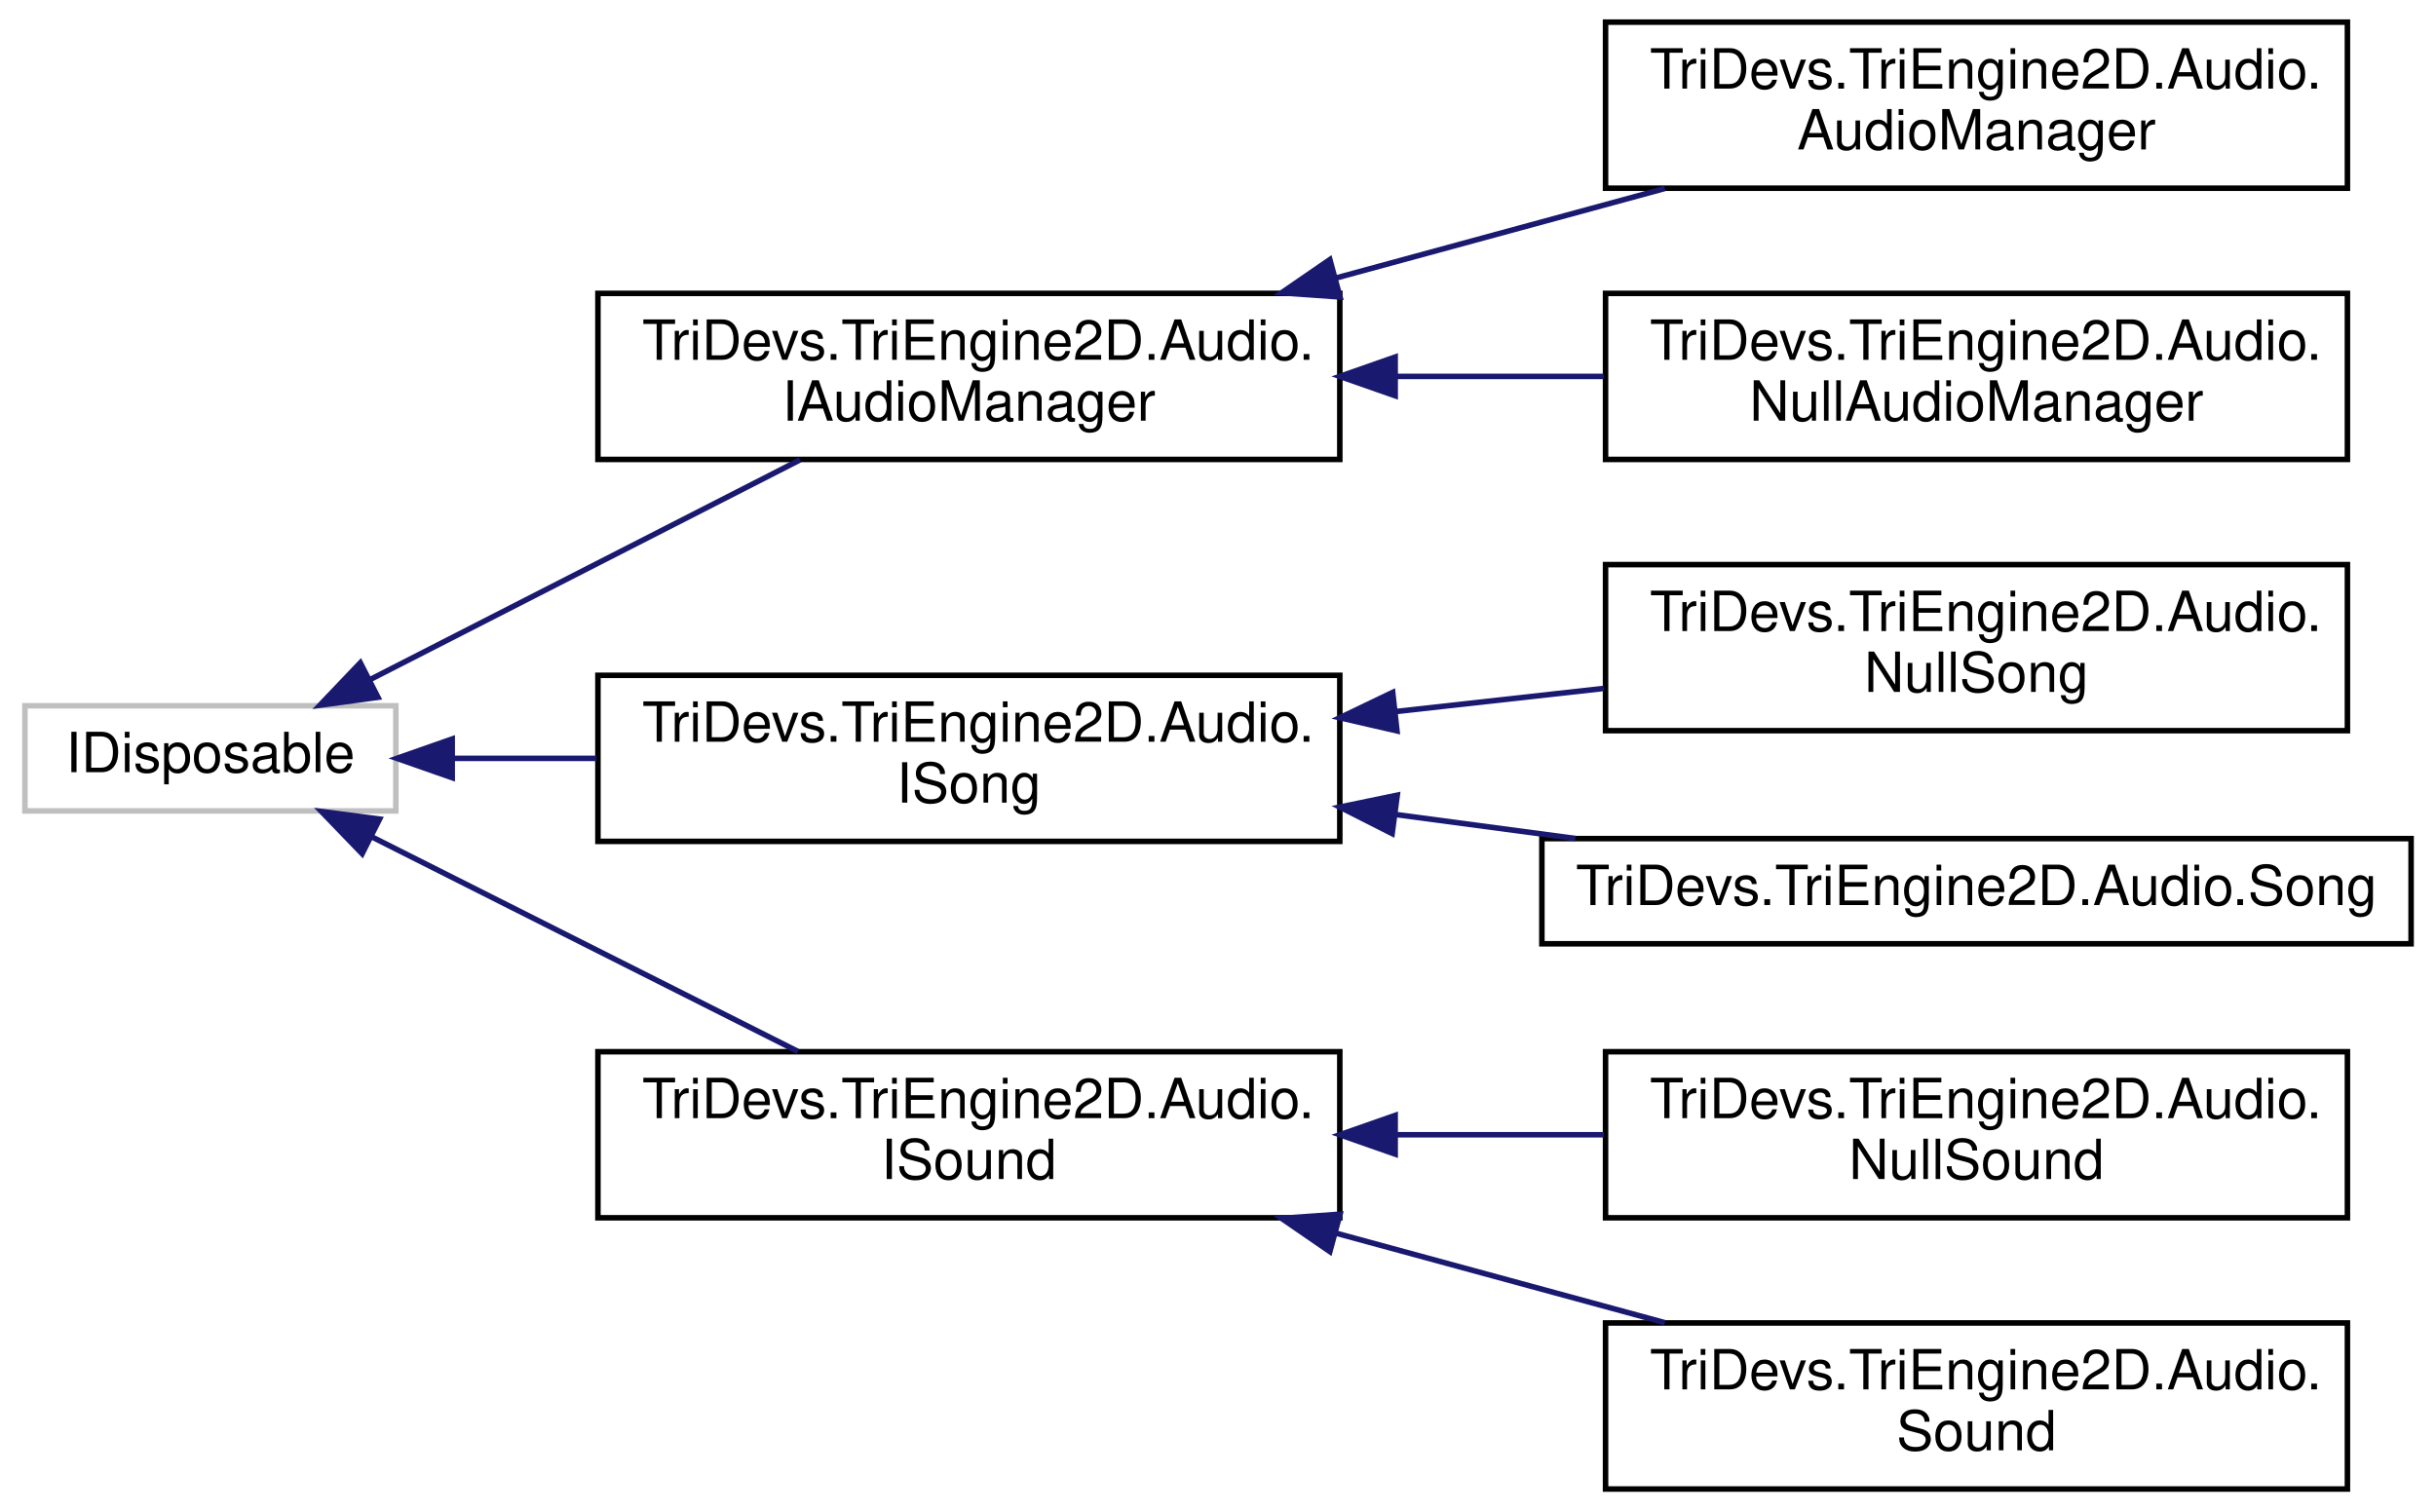
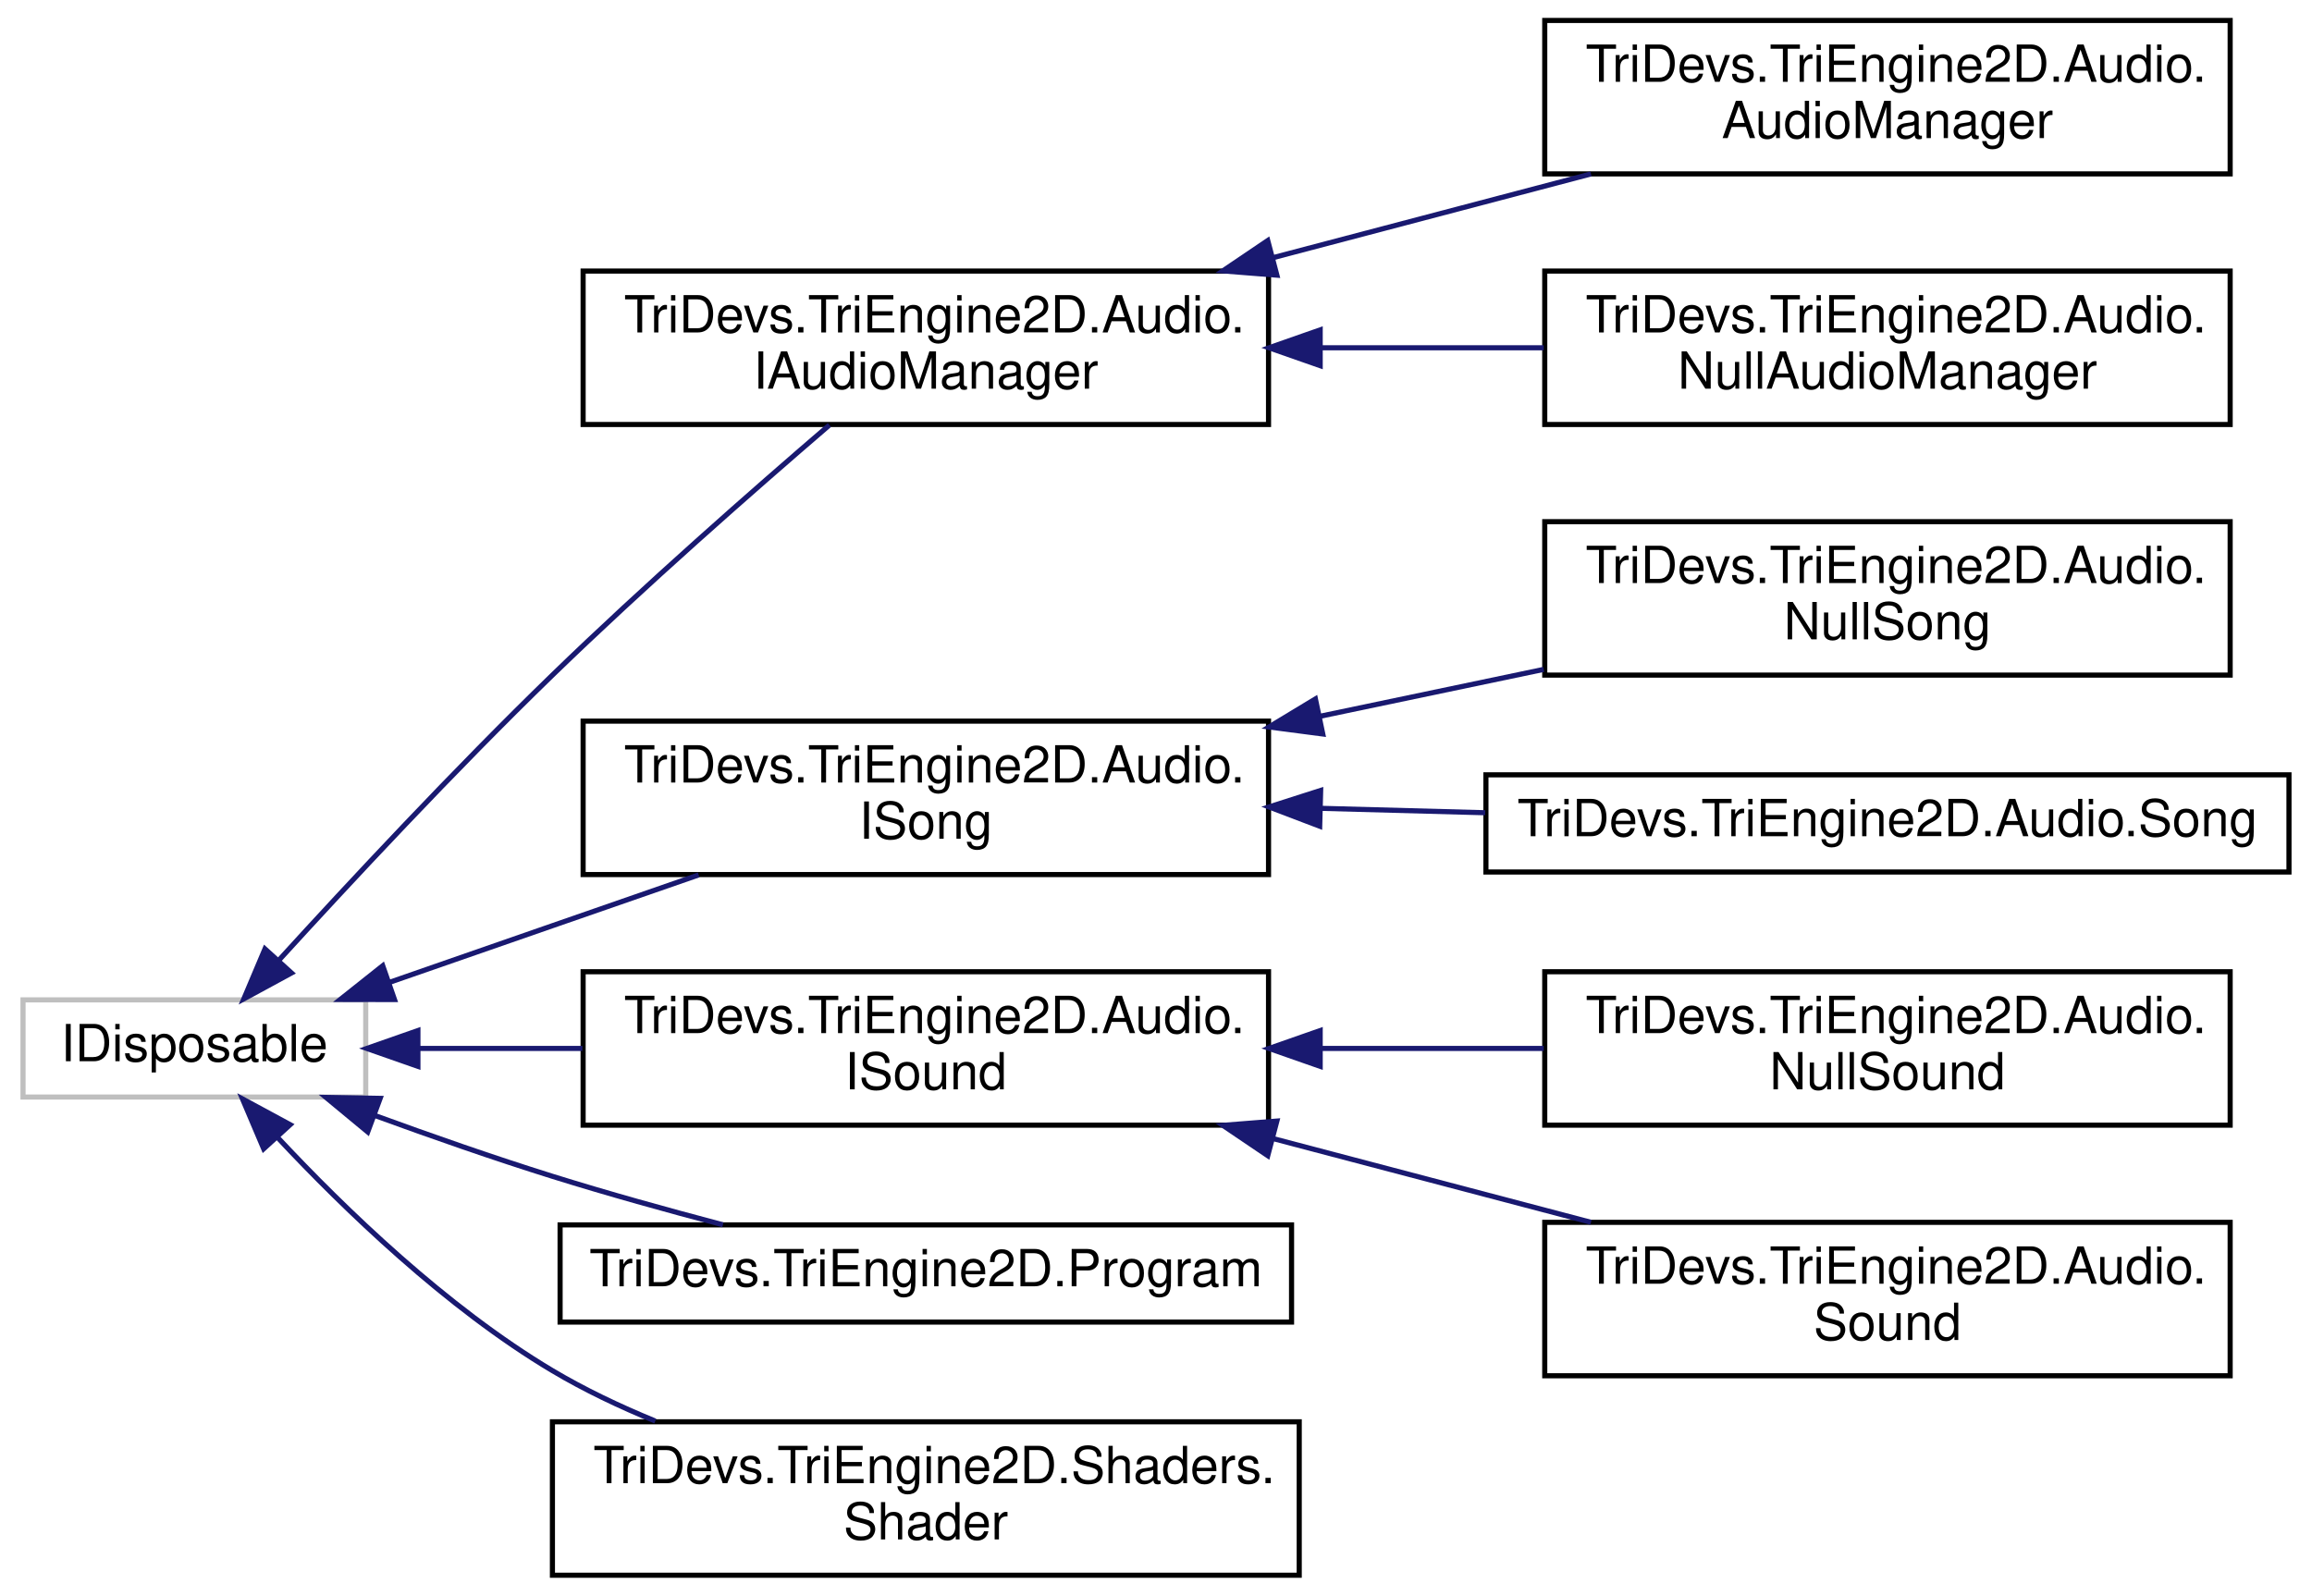
- <svg xmlns="http://www.w3.org/2000/svg" xmlns:xlink="http://www.w3.org/1999/xlink" width="440pt" height="273pt" viewBox="0.00 0.00 440.00 273.00">
-   <g id="graph0" class="graph" transform="scale(1 1) rotate(0) translate(4 269)">
-     <polygon fill="white" stroke="white" points="-4,5 -4,-269 437,-269 437,5 -4,5" />
+ <svg xmlns="http://www.w3.org/2000/svg" xmlns:xlink="http://www.w3.org/1999/xlink" width="452pt" height="312pt" viewBox="0.00 0.00 452.00 312.00">
+   <g id="graph0" class="graph" transform="scale(1 1) rotate(0) translate(4 308)">
+     <polygon fill="white" stroke="white" points="-4,5 -4,-308 449,-308 449,5 -4,5" />
    <g id="node1" class="node">
-       <polygon fill="white" stroke="#bfbfbf" points="0.5,-122.5 0.5,-141.5 67.5,-141.5 67.5,-122.5 0.5,-122.5" />
-       <text text-anchor="middle" x="34" y="-129.5" font-family="Helvetica,sans-Serif" font-size="10.00">IDisposable</text>
+       <polygon fill="white" stroke="#bfbfbf" points="0.5,-93.5 0.5,-112.5 67.5,-112.5 67.5,-93.5 0.5,-93.5" />
+       <text text-anchor="middle" x="34" y="-100.5" font-family="Helvetica,sans-Serif" font-size="10.00">IDisposable</text>
    </g>
    <g id="node2" class="node">
      <g id="a_node2">
        <a xlink:href="interface_tri_devs_1_1_tri_engine2_d_1_1_audio_1_1_i_audio_manager.html" target="_top" xlink:title="Provides various methods to manipulate audio. ">
-           <polygon fill="white" stroke="black" points="104,-186 104,-216 238,-216 238,-186 104,-186" />
-           <text text-anchor="start" x="112" y="-204" font-family="Helvetica,sans-Serif" font-size="10.00">TriDevs.TriEngine2D.Audio.</text>
-           <text text-anchor="middle" x="171" y="-193" font-family="Helvetica,sans-Serif" font-size="10.00">IAudioManager</text>
+           <polygon fill="white" stroke="black" points="110,-225 110,-255 244,-255 244,-225 110,-225" />
+           <text text-anchor="start" x="118" y="-243" font-family="Helvetica,sans-Serif" font-size="10.00">TriDevs.TriEngine2D.Audio.</text>
+           <text text-anchor="middle" x="177" y="-232" font-family="Helvetica,sans-Serif" font-size="10.00">IAudioManager</text>
        </a>
      </g>
    </g>
    <g id="edge1" class="edge">
-       <path fill="none" stroke="midnightblue" d="M62.863,-146.241C85.519,-157.821 117.4,-174.116 140.488,-185.916" />
-       <polygon fill="midnightblue" stroke="midnightblue" points="64.268,-143.029 53.771,-141.594 61.083,-149.262 64.268,-143.029" />
+       <path fill="none" stroke="midnightblue" d="M50.523,-120.255C64.249,-135.307 84.988,-157.561 104,-176 121.888,-193.349 143.344,-212.183 158.155,-224.897" />
+       <polygon fill="midnightblue" stroke="midnightblue" points="52.986,-117.76 43.675,-112.703 47.8,-122.462 52.986,-117.76" />
    </g>
    <g id="node5" class="node">
      <g id="a_node5">
        <a xlink:href="interface_tri_devs_1_1_tri_engine2_d_1_1_audio_1_1_i_song.html" target="_top" xlink:title="A song that will be streamed in the audio player. ">
-           <polygon fill="white" stroke="black" points="104,-117 104,-147 238,-147 238,-117 104,-117" />
-           <text text-anchor="start" x="112" y="-135" font-family="Helvetica,sans-Serif" font-size="10.00">TriDevs.TriEngine2D.Audio.</text>
-           <text text-anchor="middle" x="171" y="-124" font-family="Helvetica,sans-Serif" font-size="10.00">ISong</text>
+           <polygon fill="white" stroke="black" points="110,-137 110,-167 244,-167 244,-137 110,-137" />
+           <text text-anchor="start" x="118" y="-155" font-family="Helvetica,sans-Serif" font-size="10.00">TriDevs.TriEngine2D.Audio.</text>
+           <text text-anchor="middle" x="177" y="-144" font-family="Helvetica,sans-Serif" font-size="10.00">ISong</text>
        </a>
      </g>
    </g>
    <g id="edge4" class="edge">
-       <path fill="none" stroke="midnightblue" d="M77.807,-132C86.081,-132 94.929,-132 103.748,-132" />
-       <polygon fill="midnightblue" stroke="midnightblue" points="77.68,-128.5 67.68,-132 77.68,-135.5 77.68,-128.5" />
+       <path fill="none" stroke="midnightblue" d="M72.101,-115.909C82.428,-119.501 93.65,-123.403 104,-127 113.249,-130.214 123.167,-133.659 132.595,-136.933" />
+       <polygon fill="midnightblue" stroke="midnightblue" points="73.126,-112.56 62.531,-112.58 70.826,-119.171 73.126,-112.56" />
    </g>
    <g id="node8" class="node">
      <g id="a_node8">
        <a xlink:href="interface_tri_devs_1_1_tri_engine2_d_1_1_audio_1_1_i_sound.html" target="_top" xlink:title="A sound file for use with the audio manager. ">
-           <polygon fill="white" stroke="black" points="104,-49 104,-79 238,-79 238,-49 104,-49" />
-           <text text-anchor="start" x="112" y="-67" font-family="Helvetica,sans-Serif" font-size="10.00">TriDevs.TriEngine2D.Audio.</text>
-           <text text-anchor="middle" x="171" y="-56" font-family="Helvetica,sans-Serif" font-size="10.00">ISound</text>
+           <polygon fill="white" stroke="black" points="110,-88 110,-118 244,-118 244,-88 110,-88" />
+           <text text-anchor="start" x="118" y="-106" font-family="Helvetica,sans-Serif" font-size="10.00">TriDevs.TriEngine2D.Audio.</text>
+           <text text-anchor="middle" x="177" y="-95" font-family="Helvetica,sans-Serif" font-size="10.00">ISound</text>
        </a>
      </g>
    </g>
    <g id="edge7" class="edge">
-       <path fill="none" stroke="midnightblue" d="M63.104,-117.844C85.62,-106.502 117.134,-90.629 140.11,-79.056" />
-       <polygon fill="midnightblue" stroke="midnightblue" points="61.412,-114.777 54.056,-122.401 64.561,-121.029 61.412,-114.777" />
+       <path fill="none" stroke="midnightblue" d="M77.869,-103C87.978,-103 98.989,-103 109.861,-103" />
+       <polygon fill="midnightblue" stroke="midnightblue" points="77.703,-99.5 67.703,-103 77.703,-106.5 77.703,-99.5" />
+     </g>
+     <g id="node11" class="node">
+       <g id="a_node11">
+         <a xlink:href="class_tri_devs_1_1_tri_engine2_d_1_1_program.html" target="_top" xlink:title="An OpenGL program. ">
+           <polygon fill="white" stroke="black" points="105.5,-49.5 105.5,-68.5 248.5,-68.5 248.5,-49.5 105.5,-49.5" />
+           <text text-anchor="middle" x="177" y="-56.5" font-family="Helvetica,sans-Serif" font-size="10.00">TriDevs.TriEngine2D.Program</text>
+         </a>
+       </g>
+     </g>
+     <g id="edge10" class="edge">
+       <path fill="none" stroke="midnightblue" d="M69.398,-89.851C80.384,-85.836 92.64,-81.549 104,-78 114.736,-74.646 126.49,-71.377 137.331,-68.523" />
+       <polygon fill="midnightblue" stroke="midnightblue" points="67.891,-86.677 59.728,-93.432 70.322,-93.241 67.891,-86.677" />
+     </g>
+     <g id="node12" class="node">
+       <g id="a_node12">
+         <a xlink:href="class_tri_devs_1_1_tri_engine2_d_1_1_shaders_1_1_shader.html" target="_top" xlink:title="GLSL shader object loaded and compiled from a *.glsl shader file. ">
+           <polygon fill="white" stroke="black" points="104,-0 104,-30 250,-30 250,-0 104,-0" />
+           <text text-anchor="start" x="112" y="-18" font-family="Helvetica,sans-Serif" font-size="10.00">TriDevs.TriEngine2D.Shaders.</text>
+           <text text-anchor="middle" x="177" y="-7" font-family="Helvetica,sans-Serif" font-size="10.00">Shader</text>
+         </a>
+       </g>
+     </g>
+     <g id="edge11" class="edge">
+       <path fill="none" stroke="midnightblue" d="M50.256,-85.606C63.32,-71.626 83.262,-52.349 104,-40 110.253,-36.276 117.142,-32.999 124.106,-30.148" />
+       <polygon fill="midnightblue" stroke="midnightblue" points="47.548,-83.382 43.404,-93.133 52.724,-88.094 47.548,-83.382" />
    </g>
    <g id="node3" class="node">
      <g id="a_node3">
        <a xlink:href="class_tri_devs_1_1_tri_engine2_d_1_1_audio_1_1_audio_manager.html" target="_top" xlink:title="Class to manage engine audio. ">
-           <polygon fill="white" stroke="black" points="286,-235 286,-265 420,-265 420,-235 286,-235" />
-           <text text-anchor="start" x="294" y="-253" font-family="Helvetica,sans-Serif" font-size="10.00">TriDevs.TriEngine2D.Audio.</text>
-           <text text-anchor="middle" x="353" y="-242" font-family="Helvetica,sans-Serif" font-size="10.00">AudioManager</text>
+           <polygon fill="white" stroke="black" points="298,-274 298,-304 432,-304 432,-274 298,-274" />
+           <text text-anchor="start" x="306" y="-292" font-family="Helvetica,sans-Serif" font-size="10.00">TriDevs.TriEngine2D.Audio.</text>
+           <text text-anchor="middle" x="365" y="-281" font-family="Helvetica,sans-Serif" font-size="10.00">AudioManager</text>
        </a>
      </g>
    </g>
    <g id="edge2" class="edge">
-       <path fill="none" stroke="midnightblue" d="M237.198,-218.748C256.707,-224.059 277.902,-229.829 296.708,-234.948" />
-       <polygon fill="midnightblue" stroke="midnightblue" points="238.043,-215.351 227.475,-216.101 236.204,-222.105 238.043,-215.351" />
+       <path fill="none" stroke="midnightblue" d="M244.895,-257.623C265.244,-262.984 287.408,-268.823 307.038,-273.994" />
+       <polygon fill="midnightblue" stroke="midnightblue" points="245.632,-254.198 235.07,-255.035 243.849,-260.967 245.632,-254.198" />
    </g>
    <g id="node4" class="node">
      <g id="a_node4">
        <a xlink:href="class_tri_devs_1_1_tri_engine2_d_1_1_audio_1_1_null_audio_manager.html" target="_top" xlink:title="Used as a fallback AudioManager object when the service locator fails to find one. ">
-           <polygon fill="white" stroke="black" points="286,-186 286,-216 420,-216 420,-186 286,-186" />
-           <text text-anchor="start" x="294" y="-204" font-family="Helvetica,sans-Serif" font-size="10.00">TriDevs.TriEngine2D.Audio.</text>
-           <text text-anchor="middle" x="353" y="-193" font-family="Helvetica,sans-Serif" font-size="10.00">NullAudioManager</text>
+           <polygon fill="white" stroke="black" points="298,-225 298,-255 432,-255 432,-225 298,-225" />
+           <text text-anchor="start" x="306" y="-243" font-family="Helvetica,sans-Serif" font-size="10.00">TriDevs.TriEngine2D.Audio.</text>
+           <text text-anchor="middle" x="365" y="-232" font-family="Helvetica,sans-Serif" font-size="10.00">NullAudioManager</text>
        </a>
      </g>
    </g>
    <g id="edge3" class="edge">
-       <path fill="none" stroke="midnightblue" d="M248.336,-201C260.762,-201 273.543,-201 285.704,-201" />
-       <polygon fill="midnightblue" stroke="midnightblue" points="248.003,-197.5 238.003,-201 248.003,-204.5 248.003,-197.5" />
+       <path fill="none" stroke="midnightblue" d="M254.455,-240C268.836,-240 283.763,-240 297.799,-240" />
+       <polygon fill="midnightblue" stroke="midnightblue" points="254.1,-236.5 244.1,-240 254.1,-243.5 254.1,-236.5" />
    </g>
    <g id="node6" class="node">
      <g id="a_node6">
        <a xlink:href="class_tri_devs_1_1_tri_engine2_d_1_1_audio_1_1_null_song.html" target="_top" xlink:title="Fallback song class used in NullAudioManager. ">
-           <polygon fill="white" stroke="black" points="286,-137 286,-167 420,-167 420,-137 286,-137" />
-           <text text-anchor="start" x="294" y="-155" font-family="Helvetica,sans-Serif" font-size="10.00">TriDevs.TriEngine2D.Audio.</text>
-           <text text-anchor="middle" x="353" y="-144" font-family="Helvetica,sans-Serif" font-size="10.00">NullSong</text>
+           <polygon fill="white" stroke="black" points="298,-176 298,-206 432,-206 432,-176 298,-176" />
+           <text text-anchor="start" x="306" y="-194" font-family="Helvetica,sans-Serif" font-size="10.00">TriDevs.TriEngine2D.Audio.</text>
+           <text text-anchor="middle" x="365" y="-183" font-family="Helvetica,sans-Serif" font-size="10.00">NullSong</text>
        </a>
      </g>
    </g>
    <g id="edge5" class="edge">
-       <path fill="none" stroke="midnightblue" d="M247.963,-140.44C260.506,-141.834 273.422,-143.269 285.704,-144.634" />
-       <polygon fill="midnightblue" stroke="midnightblue" points="248.329,-136.96 238.003,-139.334 247.556,-143.917 248.329,-136.96" />
+       <path fill="none" stroke="midnightblue" d="M254.037,-167.943C268.547,-170.986 283.627,-174.148 297.799,-177.119" />
+       <polygon fill="midnightblue" stroke="midnightblue" points="254.606,-164.486 244.1,-165.86 253.169,-171.337 254.606,-164.486" />
    </g>
    <g id="node7" class="node">
      <g id="a_node7">
        <a xlink:href="class_tri_devs_1_1_tri_engine2_d_1_1_audio_1_1_song.html" target="_top" xlink:title="Song class that can be used with AudioManager. ">
-           <polygon fill="white" stroke="black" points="274.5,-98.5 274.5,-117.5 431.5,-117.5 431.5,-98.5 274.5,-98.5" />
-           <text text-anchor="middle" x="353" y="-105.5" font-family="Helvetica,sans-Serif" font-size="10.00">TriDevs.TriEngine2D.Audio.Song</text>
+           <polygon fill="white" stroke="black" points="286.5,-137.5 286.5,-156.5 443.5,-156.5 443.5,-137.5 286.5,-137.5" />
+           <text text-anchor="middle" x="365" y="-144.5" font-family="Helvetica,sans-Serif" font-size="10.00">TriDevs.TriEngine2D.Audio.Song</text>
        </a>
      </g>
    </g>
    <g id="edge6" class="edge">
-       <path fill="none" stroke="midnightblue" d="M248.187,-121.842C258.915,-120.411 269.912,-118.945 280.548,-117.527" />
-       <polygon fill="midnightblue" stroke="midnightblue" points="247.453,-118.409 238.003,-123.2 248.378,-125.347 247.453,-118.409" />
+       <path fill="none" stroke="midnightblue" d="M254.169,-149.952C264.788,-149.667 275.709,-149.373 286.355,-149.087" />
+       <polygon fill="midnightblue" stroke="midnightblue" points="254.003,-146.456 244.1,-150.223 254.191,-153.453 254.003,-146.456" />
    </g>
    <g id="node9" class="node">
      <g id="a_node9">
        <a xlink:href="class_tri_devs_1_1_tri_engine2_d_1_1_audio_1_1_null_sound.html" target="_top" xlink:title="Fallback sound class used in NullAudioManager. ">
-           <polygon fill="white" stroke="black" points="286,-49 286,-79 420,-79 420,-49 286,-49" />
-           <text text-anchor="start" x="294" y="-67" font-family="Helvetica,sans-Serif" font-size="10.00">TriDevs.TriEngine2D.Audio.</text>
-           <text text-anchor="middle" x="353" y="-56" font-family="Helvetica,sans-Serif" font-size="10.00">NullSound</text>
+           <polygon fill="white" stroke="black" points="298,-88 298,-118 432,-118 432,-88 298,-88" />
+           <text text-anchor="start" x="306" y="-106" font-family="Helvetica,sans-Serif" font-size="10.00">TriDevs.TriEngine2D.Audio.</text>
+           <text text-anchor="middle" x="365" y="-95" font-family="Helvetica,sans-Serif" font-size="10.00">NullSound</text>
        </a>
      </g>
    </g>
    <g id="edge8" class="edge">
-       <path fill="none" stroke="midnightblue" d="M248.336,-64C260.762,-64 273.543,-64 285.704,-64" />
-       <polygon fill="midnightblue" stroke="midnightblue" points="248.003,-60.5 238.003,-64 248.003,-67.5 248.003,-60.5" />
+       <path fill="none" stroke="midnightblue" d="M254.455,-103C268.836,-103 283.763,-103 297.799,-103" />
+       <polygon fill="midnightblue" stroke="midnightblue" points="254.1,-99.5 244.1,-103 254.1,-106.5 254.1,-99.5" />
    </g>
    <g id="node10" class="node">
      <g id="a_node10">
        <a xlink:href="class_tri_devs_1_1_tri_engine2_d_1_1_audio_1_1_sound.html" target="_top" xlink:title="Sound class that can be used with the AudioManager. ">
-           <polygon fill="white" stroke="black" points="286,-0 286,-30 420,-30 420,-0 286,-0" />
-           <text text-anchor="start" x="294" y="-18" font-family="Helvetica,sans-Serif" font-size="10.00">TriDevs.TriEngine2D.Audio.</text>
-           <text text-anchor="middle" x="353" y="-7" font-family="Helvetica,sans-Serif" font-size="10.00">Sound</text>
+           <polygon fill="white" stroke="black" points="298,-39 298,-69 432,-69 432,-39 298,-39" />
+           <text text-anchor="start" x="306" y="-57" font-family="Helvetica,sans-Serif" font-size="10.00">TriDevs.TriEngine2D.Audio.</text>
+           <text text-anchor="middle" x="365" y="-46" font-family="Helvetica,sans-Serif" font-size="10.00">Sound</text>
        </a>
      </g>
    </g>
    <g id="edge9" class="edge">
-       <path fill="none" stroke="midnightblue" d="M237.198,-46.252C256.707,-40.941 277.902,-35.171 296.708,-30.052" />
-       <polygon fill="midnightblue" stroke="midnightblue" points="236.204,-42.895 227.475,-48.899 238.043,-49.649 236.204,-42.895" />
+       <path fill="none" stroke="midnightblue" d="M244.895,-85.377C265.244,-80.016 287.408,-74.177 307.038,-69.006" />
+       <polygon fill="midnightblue" stroke="midnightblue" points="243.849,-82.033 235.07,-87.965 245.632,-88.802 243.849,-82.033" />
    </g>
  </g>
</svg>
